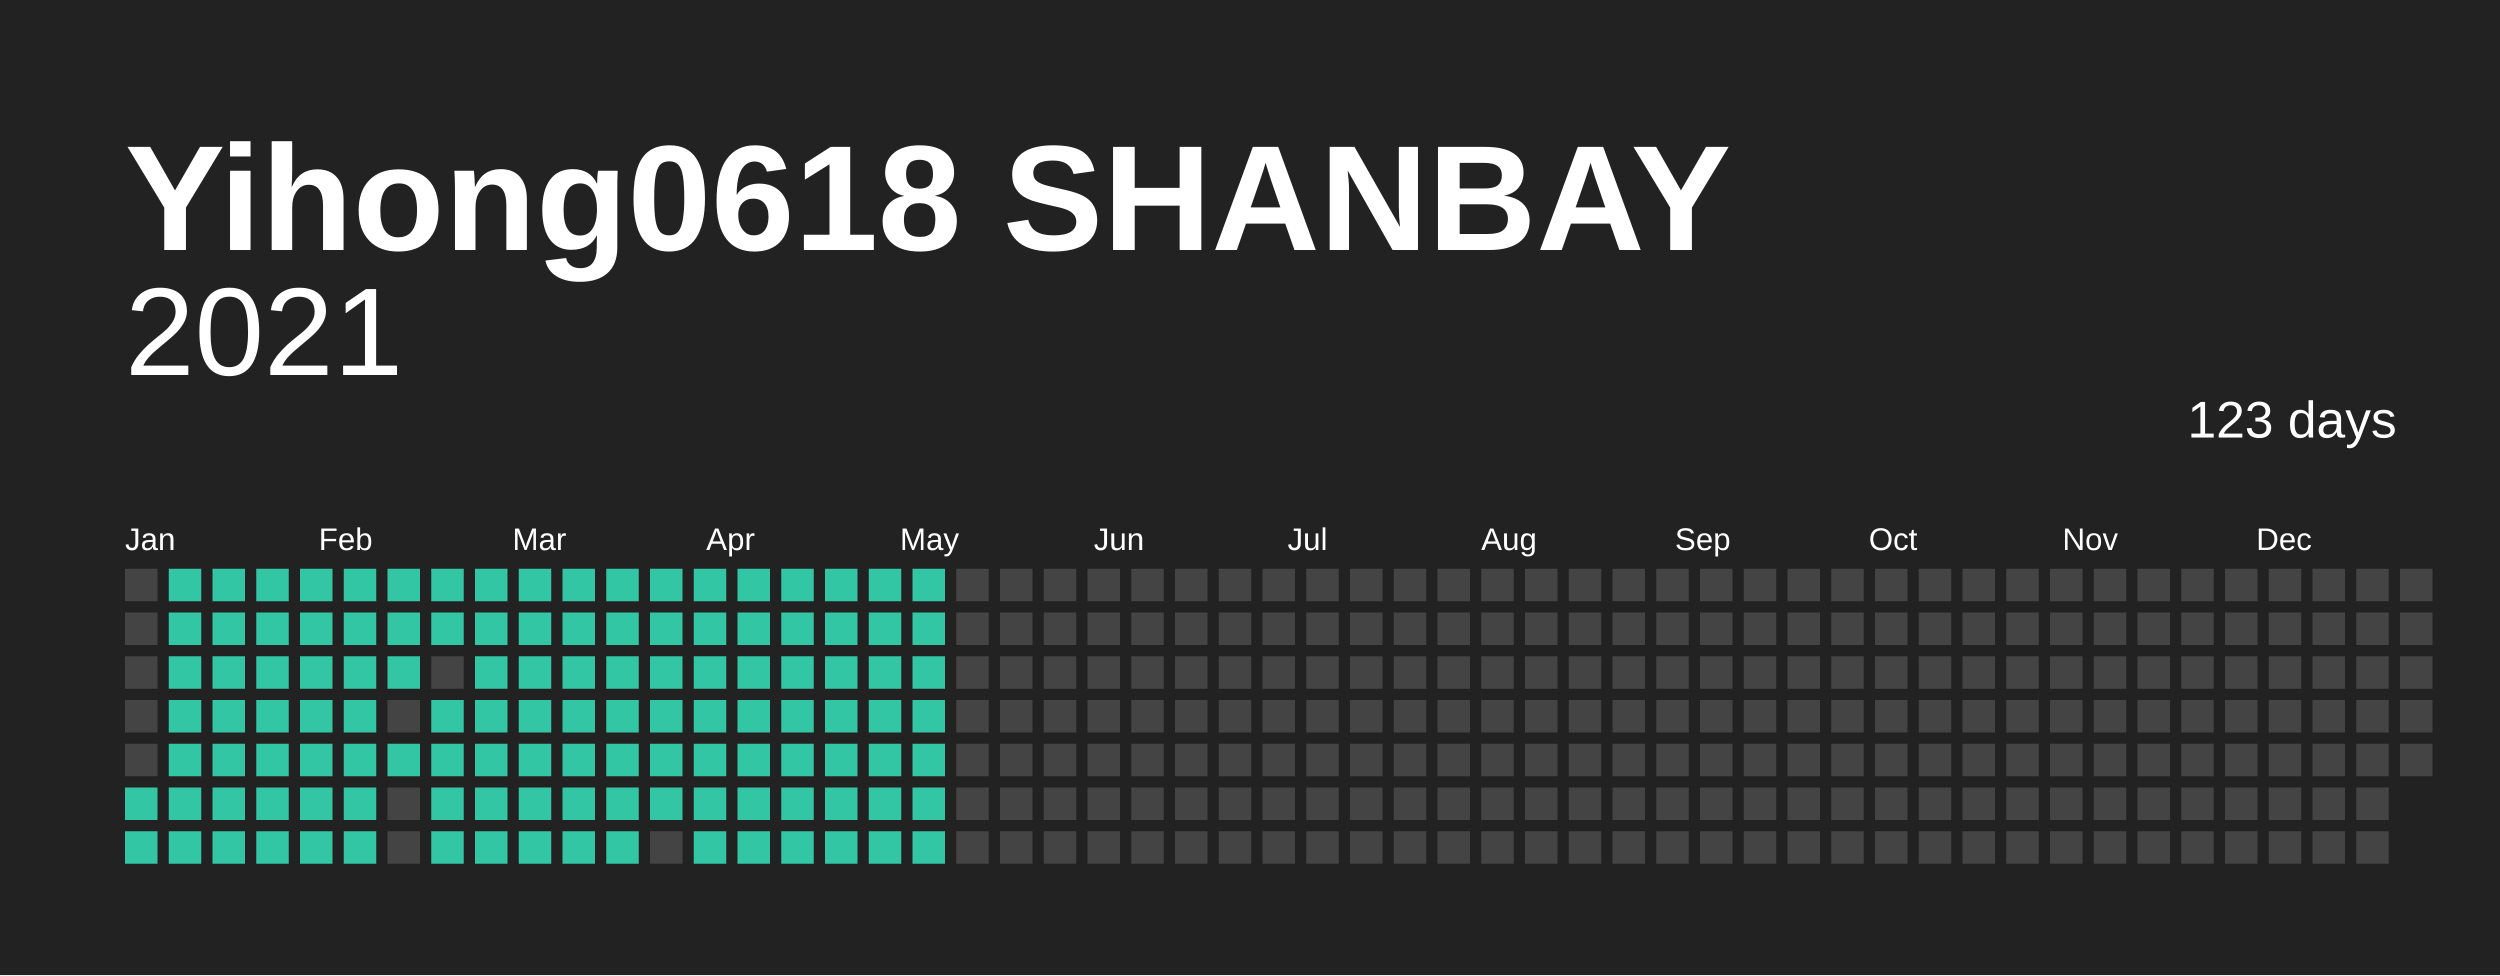
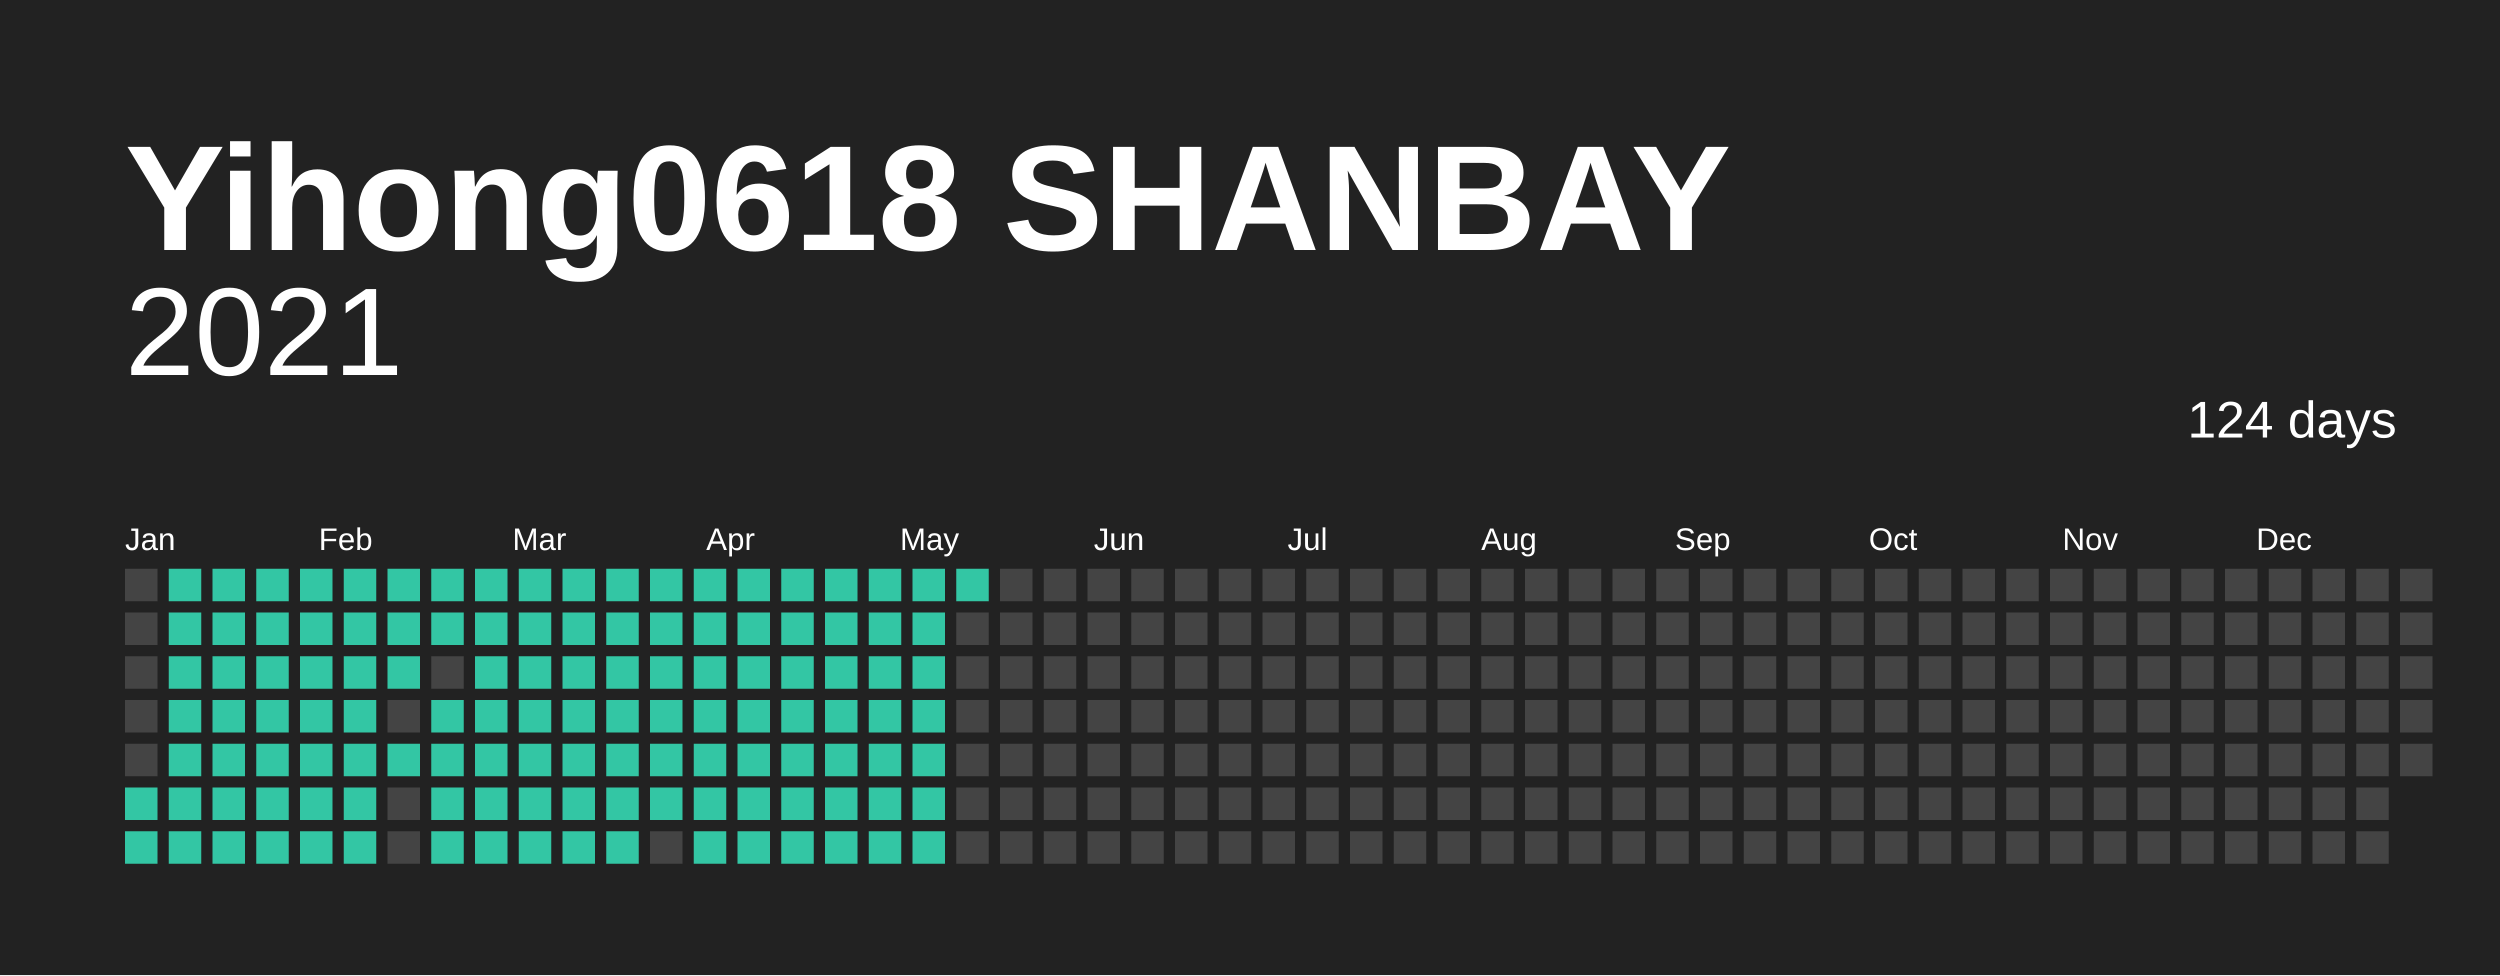
<svg xmlns="http://www.w3.org/2000/svg" baseProfile="full" height="78mm" version="1.1" viewBox="0,0,200,78" width="200mm">
  <defs />
  <rect fill="#222222" height="78" width="200" x="0" y="0" />
  <text fill="#FFFFFF" style="font-size:12px; font-family:Arial; font-weight:bold;" x="10" y="20">Yihong0618 SHANBAY</text>
  <text alignment-baseline="hanging" fill="#FFFFFF" style="font-size:10.0px; font-family:Arial;" x="10" y="30">2021</text>
-   <text alignment-baseline="hanging" fill="#FFFFFF" style="font-size:4.125px; font-family:Arial;" x="175" y="35">123 days</text>
+   <text alignment-baseline="hanging" fill="#FFFFFF" style="font-size:4.125px; font-family:Arial;" x="175" y="35">124 days</text>
  <text fill="#FFFFFF" style="font-size:2.5px; font-family:Arial" x="10.0" y="44">Jan</text>
  <text fill="#FFFFFF" style="font-size:2.5px; font-family:Arial" x="25.5" y="44">Feb</text>
  <text fill="#FFFFFF" style="font-size:2.5px; font-family:Arial" x="41.0" y="44">Mar</text>
  <text fill="#FFFFFF" style="font-size:2.5px; font-family:Arial" x="56.5" y="44">Apr</text>
  <text fill="#FFFFFF" style="font-size:2.5px; font-family:Arial" x="72.0" y="44">May</text>
  <text fill="#FFFFFF" style="font-size:2.5px; font-family:Arial" x="87.5" y="44">Jun</text>
  <text fill="#FFFFFF" style="font-size:2.5px; font-family:Arial" x="103.0" y="44">Jul</text>
  <text fill="#FFFFFF" style="font-size:2.5px; font-family:Arial" x="118.5" y="44">Aug</text>
  <text fill="#FFFFFF" style="font-size:2.5px; font-family:Arial" x="134.0" y="44">Sep</text>
  <text fill="#FFFFFF" style="font-size:2.5px; font-family:Arial" x="149.5" y="44">Oct</text>
  <text fill="#FFFFFF" style="font-size:2.5px; font-family:Arial" x="165.0" y="44">Nov</text>
  <text fill="#FFFFFF" style="font-size:2.5px; font-family:Arial" x="180.5" y="44">Dec</text>
  <rect fill="#444444" height="2.6" width="2.6" x="10.0" y="45.5" />
  <rect fill="#444444" height="2.6" width="2.6" x="10.0" y="49.0" />
  <rect fill="#444444" height="2.6" width="2.6" x="10.0" y="52.5" />
  <rect fill="#444444" height="2.6" width="2.6" x="10.0" y="56.0" />
  <rect fill="#444444" height="2.6" width="2.6" x="10.0" y="59.5" />
  <rect fill="#33C6A4" height="2.6" width="2.6" x="10.0" y="63.0" />
  <rect fill="#33C6A4" height="2.6" width="2.6" x="10.0" y="66.5" />
  <rect fill="#33C6A4" height="2.6" width="2.6" x="13.5" y="45.5" />
  <rect fill="#33C6A4" height="2.6" width="2.6" x="13.5" y="49.0" />
  <rect fill="#33C6A4" height="2.6" width="2.6" x="13.5" y="52.5" />
  <rect fill="#33C6A4" height="2.6" width="2.6" x="13.5" y="56.0" />
  <rect fill="#33C6A4" height="2.6" width="2.6" x="13.5" y="59.5" />
  <rect fill="#33C6A4" height="2.6" width="2.6" x="13.5" y="63.0" />
  <rect fill="#33C6A4" height="2.6" width="2.6" x="13.5" y="66.5" />
  <rect fill="#33C6A4" height="2.6" width="2.6" x="17.0" y="45.5" />
  <rect fill="#33C6A4" height="2.6" width="2.6" x="17.0" y="49.0" />
  <rect fill="#33C6A4" height="2.6" width="2.6" x="17.0" y="52.5" />
  <rect fill="#33C6A4" height="2.6" width="2.6" x="17.0" y="56.0" />
  <rect fill="#33C6A4" height="2.6" width="2.6" x="17.0" y="59.5" />
  <rect fill="#33C6A4" height="2.6" width="2.6" x="17.0" y="63.0" />
  <rect fill="#33C6A4" height="2.6" width="2.6" x="17.0" y="66.5" />
  <rect fill="#33C6A4" height="2.6" width="2.6" x="20.5" y="45.5" />
  <rect fill="#33C6A4" height="2.6" width="2.6" x="20.5" y="49.0" />
  <rect fill="#33C6A4" height="2.6" width="2.6" x="20.5" y="52.5" />
  <rect fill="#33C6A4" height="2.6" width="2.6" x="20.5" y="56.0" />
  <rect fill="#33C6A4" height="2.6" width="2.6" x="20.5" y="59.5" />
  <rect fill="#33C6A4" height="2.6" width="2.6" x="20.5" y="63.0" />
  <rect fill="#33C6A4" height="2.6" width="2.6" x="20.5" y="66.5" />
  <rect fill="#33C6A4" height="2.6" width="2.6" x="24.0" y="45.5" />
  <rect fill="#33C6A4" height="2.6" width="2.6" x="24.0" y="49.0" />
  <rect fill="#33C6A4" height="2.6" width="2.6" x="24.0" y="52.5" />
  <rect fill="#33C6A4" height="2.6" width="2.6" x="24.0" y="56.0" />
  <rect fill="#33C6A4" height="2.6" width="2.6" x="24.0" y="59.5" />
  <rect fill="#33C6A4" height="2.6" width="2.6" x="24.0" y="63.0" />
  <rect fill="#33C6A4" height="2.6" width="2.6" x="24.0" y="66.5" />
  <rect fill="#33C6A4" height="2.6" width="2.6" x="27.5" y="45.5" />
  <rect fill="#33C6A4" height="2.6" width="2.6" x="27.5" y="49.0" />
  <rect fill="#33C6A4" height="2.6" width="2.6" x="27.5" y="52.5" />
  <rect fill="#33C6A4" height="2.6" width="2.6" x="27.5" y="56.0" />
  <rect fill="#33C6A4" height="2.6" width="2.6" x="27.5" y="59.5" />
  <rect fill="#33C6A4" height="2.6" width="2.6" x="27.5" y="63.0" />
  <rect fill="#33C6A4" height="2.6" width="2.6" x="27.5" y="66.5" />
  <rect fill="#33C6A4" height="2.6" width="2.6" x="31.0" y="45.5" />
  <rect fill="#33C6A4" height="2.6" width="2.6" x="31.0" y="49.0" />
  <rect fill="#33C6A4" height="2.6" width="2.6" x="31.0" y="52.5" />
  <rect fill="#444444" height="2.6" width="2.6" x="31.0" y="56.0" />
  <rect fill="#33C6A4" height="2.6" width="2.6" x="31.0" y="59.5" />
  <rect fill="#444444" height="2.6" width="2.6" x="31.0" y="63.0" />
  <rect fill="#444444" height="2.6" width="2.6" x="31.0" y="66.5" />
  <rect fill="#33C6A4" height="2.6" width="2.6" x="34.5" y="45.5" />
  <rect fill="#33C6A4" height="2.6" width="2.6" x="34.5" y="49.0" />
  <rect fill="#444444" height="2.6" width="2.6" x="34.5" y="52.5" />
  <rect fill="#33C6A4" height="2.6" width="2.6" x="34.5" y="56.0" />
  <rect fill="#33C6A4" height="2.6" width="2.6" x="34.5" y="59.5" />
  <rect fill="#33C6A4" height="2.6" width="2.6" x="34.5" y="63.0" />
  <rect fill="#33C6A4" height="2.6" width="2.6" x="34.5" y="66.5" />
  <rect fill="#33C6A4" height="2.6" width="2.6" x="38.0" y="45.5" />
  <rect fill="#33C6A4" height="2.6" width="2.6" x="38.0" y="49.0" />
  <rect fill="#33C6A4" height="2.6" width="2.6" x="38.0" y="52.5" />
  <rect fill="#33C6A4" height="2.6" width="2.6" x="38.0" y="56.0" />
  <rect fill="#33C6A4" height="2.6" width="2.6" x="38.0" y="59.5" />
  <rect fill="#33C6A4" height="2.6" width="2.6" x="38.0" y="63.0" />
  <rect fill="#33C6A4" height="2.6" width="2.6" x="38.0" y="66.5" />
  <rect fill="#33C6A4" height="2.6" width="2.6" x="41.5" y="45.5" />
  <rect fill="#33C6A4" height="2.6" width="2.6" x="41.5" y="49.0" />
  <rect fill="#33C6A4" height="2.6" width="2.6" x="41.5" y="52.5" />
  <rect fill="#33C6A4" height="2.6" width="2.6" x="41.5" y="56.0" />
  <rect fill="#33C6A4" height="2.6" width="2.6" x="41.5" y="59.5" />
  <rect fill="#33C6A4" height="2.6" width="2.6" x="41.5" y="63.0" />
  <rect fill="#33C6A4" height="2.6" width="2.6" x="41.5" y="66.5" />
  <rect fill="#33C6A4" height="2.6" width="2.6" x="45.0" y="45.5" />
  <rect fill="#33C6A4" height="2.6" width="2.6" x="45.0" y="49.0" />
  <rect fill="#33C6A4" height="2.6" width="2.6" x="45.0" y="52.5" />
  <rect fill="#33C6A4" height="2.6" width="2.6" x="45.0" y="56.0" />
  <rect fill="#33C6A4" height="2.6" width="2.6" x="45.0" y="59.5" />
  <rect fill="#33C6A4" height="2.6" width="2.6" x="45.0" y="63.0" />
  <rect fill="#33C6A4" height="2.6" width="2.6" x="45.0" y="66.5" />
  <rect fill="#33C6A4" height="2.6" width="2.6" x="48.5" y="45.5" />
  <rect fill="#33C6A4" height="2.6" width="2.6" x="48.5" y="49.0" />
  <rect fill="#33C6A4" height="2.6" width="2.6" x="48.5" y="52.5" />
  <rect fill="#33C6A4" height="2.6" width="2.6" x="48.5" y="56.0" />
  <rect fill="#33C6A4" height="2.6" width="2.6" x="48.5" y="59.5" />
  <rect fill="#33C6A4" height="2.6" width="2.6" x="48.5" y="63.0" />
  <rect fill="#33C6A4" height="2.6" width="2.6" x="48.5" y="66.5" />
  <rect fill="#33C6A4" height="2.6" width="2.6" x="52.0" y="45.5" />
  <rect fill="#33C6A4" height="2.6" width="2.6" x="52.0" y="49.0" />
  <rect fill="#33C6A4" height="2.6" width="2.6" x="52.0" y="52.5" />
  <rect fill="#33C6A4" height="2.6" width="2.6" x="52.0" y="56.0" />
  <rect fill="#33C6A4" height="2.6" width="2.6" x="52.0" y="59.5" />
  <rect fill="#33C6A4" height="2.6" width="2.6" x="52.0" y="63.0" />
  <rect fill="#444444" height="2.6" width="2.6" x="52.0" y="66.5" />
  <rect fill="#33C6A4" height="2.6" width="2.6" x="55.5" y="45.5" />
  <rect fill="#33C6A4" height="2.6" width="2.6" x="55.5" y="49.0" />
  <rect fill="#33C6A4" height="2.6" width="2.6" x="55.5" y="52.5" />
  <rect fill="#33C6A4" height="2.6" width="2.6" x="55.5" y="56.0" />
  <rect fill="#33C6A4" height="2.6" width="2.6" x="55.5" y="59.5" />
  <rect fill="#33C6A4" height="2.6" width="2.6" x="55.5" y="63.0" />
  <rect fill="#33C6A4" height="2.6" width="2.6" x="55.5" y="66.5" />
  <rect fill="#33C6A4" height="2.6" width="2.6" x="59.0" y="45.5" />
  <rect fill="#33C6A4" height="2.6" width="2.6" x="59.0" y="49.0" />
  <rect fill="#33C6A4" height="2.6" width="2.6" x="59.0" y="52.5" />
  <rect fill="#33C6A4" height="2.6" width="2.6" x="59.0" y="56.0" />
  <rect fill="#33C6A4" height="2.6" width="2.6" x="59.0" y="59.5" />
  <rect fill="#33C6A4" height="2.6" width="2.6" x="59.0" y="63.0" />
  <rect fill="#33C6A4" height="2.6" width="2.6" x="59.0" y="66.5" />
  <rect fill="#33C6A4" height="2.6" width="2.6" x="62.5" y="45.5" />
  <rect fill="#33C6A4" height="2.6" width="2.6" x="62.5" y="49.0" />
  <rect fill="#33C6A4" height="2.6" width="2.6" x="62.5" y="52.5" />
  <rect fill="#33C6A4" height="2.6" width="2.6" x="62.5" y="56.0" />
  <rect fill="#33C6A4" height="2.6" width="2.6" x="62.5" y="59.5" />
  <rect fill="#33C6A4" height="2.6" width="2.6" x="62.5" y="63.0" />
  <rect fill="#33C6A4" height="2.6" width="2.6" x="62.5" y="66.5" />
  <rect fill="#33C6A4" height="2.6" width="2.6" x="66.0" y="45.5" />
  <rect fill="#33C6A4" height="2.6" width="2.6" x="66.0" y="49.0" />
  <rect fill="#33C6A4" height="2.6" width="2.6" x="66.0" y="52.5" />
  <rect fill="#33C6A4" height="2.6" width="2.6" x="66.0" y="56.0" />
  <rect fill="#33C6A4" height="2.6" width="2.6" x="66.0" y="59.5" />
  <rect fill="#33C6A4" height="2.6" width="2.6" x="66.0" y="63.0" />
  <rect fill="#33C6A4" height="2.6" width="2.6" x="66.0" y="66.5" />
  <rect fill="#33C6A4" height="2.6" width="2.6" x="69.5" y="45.5" />
  <rect fill="#33C6A4" height="2.6" width="2.6" x="69.5" y="49.0" />
  <rect fill="#33C6A4" height="2.6" width="2.6" x="69.5" y="52.5" />
  <rect fill="#33C6A4" height="2.6" width="2.6" x="69.5" y="56.0" />
  <rect fill="#33C6A4" height="2.6" width="2.6" x="69.5" y="59.5" />
  <rect fill="#33C6A4" height="2.6" width="2.6" x="69.5" y="63.0" />
  <rect fill="#33C6A4" height="2.6" width="2.6" x="69.5" y="66.5" />
  <rect fill="#33C6A4" height="2.6" width="2.6" x="73.0" y="45.5" />
  <rect fill="#33C6A4" height="2.6" width="2.6" x="73.0" y="49.0" />
  <rect fill="#33C6A4" height="2.6" width="2.6" x="73.0" y="52.5" />
  <rect fill="#33C6A4" height="2.6" width="2.6" x="73.0" y="56.0" />
  <rect fill="#33C6A4" height="2.6" width="2.6" x="73.0" y="59.5" />
  <rect fill="#33C6A4" height="2.6" width="2.6" x="73.0" y="63.0" />
  <rect fill="#33C6A4" height="2.6" width="2.6" x="73.0" y="66.5" />
-   <rect fill="#444444" height="2.6" width="2.6" x="76.5" y="45.5" />
+   <rect fill="#33C6A4" height="2.6" width="2.6" x="76.5" y="45.5" />
  <rect fill="#444444" height="2.6" width="2.6" x="76.5" y="49.0" />
  <rect fill="#444444" height="2.6" width="2.6" x="76.5" y="52.5" />
  <rect fill="#444444" height="2.6" width="2.6" x="76.5" y="56.0" />
  <rect fill="#444444" height="2.6" width="2.6" x="76.5" y="59.5" />
  <rect fill="#444444" height="2.6" width="2.6" x="76.5" y="63.0" />
  <rect fill="#444444" height="2.6" width="2.6" x="76.5" y="66.5" />
  <rect fill="#444444" height="2.6" width="2.6" x="80.0" y="45.5" />
  <rect fill="#444444" height="2.6" width="2.6" x="80.0" y="49.0" />
  <rect fill="#444444" height="2.6" width="2.6" x="80.0" y="52.5" />
  <rect fill="#444444" height="2.6" width="2.6" x="80.0" y="56.0" />
  <rect fill="#444444" height="2.6" width="2.6" x="80.0" y="59.5" />
  <rect fill="#444444" height="2.6" width="2.6" x="80.0" y="63.0" />
  <rect fill="#444444" height="2.6" width="2.6" x="80.0" y="66.5" />
  <rect fill="#444444" height="2.6" width="2.6" x="83.5" y="45.5" />
  <rect fill="#444444" height="2.6" width="2.6" x="83.5" y="49.0" />
  <rect fill="#444444" height="2.6" width="2.6" x="83.5" y="52.5" />
  <rect fill="#444444" height="2.6" width="2.6" x="83.5" y="56.0" />
  <rect fill="#444444" height="2.6" width="2.6" x="83.5" y="59.5" />
  <rect fill="#444444" height="2.6" width="2.6" x="83.5" y="63.0" />
  <rect fill="#444444" height="2.6" width="2.6" x="83.5" y="66.5" />
  <rect fill="#444444" height="2.6" width="2.6" x="87.0" y="45.5" />
  <rect fill="#444444" height="2.6" width="2.6" x="87.0" y="49.0" />
  <rect fill="#444444" height="2.6" width="2.6" x="87.0" y="52.5" />
  <rect fill="#444444" height="2.6" width="2.6" x="87.0" y="56.0" />
  <rect fill="#444444" height="2.6" width="2.6" x="87.0" y="59.5" />
  <rect fill="#444444" height="2.6" width="2.6" x="87.0" y="63.0" />
  <rect fill="#444444" height="2.6" width="2.6" x="87.0" y="66.5" />
  <rect fill="#444444" height="2.6" width="2.6" x="90.5" y="45.5" />
  <rect fill="#444444" height="2.6" width="2.6" x="90.5" y="49.0" />
  <rect fill="#444444" height="2.6" width="2.6" x="90.5" y="52.5" />
  <rect fill="#444444" height="2.6" width="2.6" x="90.5" y="56.0" />
  <rect fill="#444444" height="2.6" width="2.6" x="90.5" y="59.5" />
  <rect fill="#444444" height="2.6" width="2.6" x="90.5" y="63.0" />
  <rect fill="#444444" height="2.6" width="2.6" x="90.5" y="66.5" />
  <rect fill="#444444" height="2.6" width="2.6" x="94.0" y="45.5" />
  <rect fill="#444444" height="2.6" width="2.6" x="94.0" y="49.0" />
  <rect fill="#444444" height="2.6" width="2.6" x="94.0" y="52.5" />
  <rect fill="#444444" height="2.6" width="2.6" x="94.0" y="56.0" />
  <rect fill="#444444" height="2.6" width="2.6" x="94.0" y="59.5" />
  <rect fill="#444444" height="2.6" width="2.6" x="94.0" y="63.0" />
  <rect fill="#444444" height="2.6" width="2.6" x="94.0" y="66.5" />
  <rect fill="#444444" height="2.6" width="2.6" x="97.5" y="45.5" />
  <rect fill="#444444" height="2.6" width="2.6" x="97.5" y="49.0" />
  <rect fill="#444444" height="2.6" width="2.6" x="97.5" y="52.5" />
  <rect fill="#444444" height="2.6" width="2.6" x="97.5" y="56.0" />
  <rect fill="#444444" height="2.6" width="2.6" x="97.5" y="59.5" />
  <rect fill="#444444" height="2.6" width="2.6" x="97.5" y="63.0" />
  <rect fill="#444444" height="2.6" width="2.6" x="97.5" y="66.5" />
  <rect fill="#444444" height="2.6" width="2.6" x="101.0" y="45.5" />
  <rect fill="#444444" height="2.6" width="2.6" x="101.0" y="49.0" />
  <rect fill="#444444" height="2.6" width="2.6" x="101.0" y="52.5" />
  <rect fill="#444444" height="2.6" width="2.6" x="101.0" y="56.0" />
  <rect fill="#444444" height="2.6" width="2.6" x="101.0" y="59.5" />
  <rect fill="#444444" height="2.6" width="2.6" x="101.0" y="63.0" />
  <rect fill="#444444" height="2.6" width="2.6" x="101.0" y="66.5" />
  <rect fill="#444444" height="2.6" width="2.6" x="104.5" y="45.5" />
  <rect fill="#444444" height="2.6" width="2.6" x="104.5" y="49.0" />
  <rect fill="#444444" height="2.6" width="2.6" x="104.5" y="52.5" />
  <rect fill="#444444" height="2.6" width="2.6" x="104.5" y="56.0" />
  <rect fill="#444444" height="2.6" width="2.6" x="104.5" y="59.5" />
  <rect fill="#444444" height="2.6" width="2.6" x="104.5" y="63.0" />
  <rect fill="#444444" height="2.6" width="2.6" x="104.5" y="66.5" />
  <rect fill="#444444" height="2.6" width="2.6" x="108.0" y="45.5" />
  <rect fill="#444444" height="2.6" width="2.6" x="108.0" y="49.0" />
  <rect fill="#444444" height="2.6" width="2.6" x="108.0" y="52.5" />
  <rect fill="#444444" height="2.6" width="2.6" x="108.0" y="56.0" />
  <rect fill="#444444" height="2.6" width="2.6" x="108.0" y="59.5" />
  <rect fill="#444444" height="2.6" width="2.6" x="108.0" y="63.0" />
  <rect fill="#444444" height="2.6" width="2.6" x="108.0" y="66.5" />
  <rect fill="#444444" height="2.6" width="2.6" x="111.5" y="45.5" />
  <rect fill="#444444" height="2.6" width="2.6" x="111.5" y="49.0" />
  <rect fill="#444444" height="2.6" width="2.6" x="111.5" y="52.5" />
  <rect fill="#444444" height="2.6" width="2.6" x="111.5" y="56.0" />
  <rect fill="#444444" height="2.6" width="2.6" x="111.5" y="59.5" />
  <rect fill="#444444" height="2.6" width="2.6" x="111.5" y="63.0" />
  <rect fill="#444444" height="2.6" width="2.6" x="111.5" y="66.5" />
  <rect fill="#444444" height="2.6" width="2.6" x="115.0" y="45.5" />
  <rect fill="#444444" height="2.6" width="2.6" x="115.0" y="49.0" />
  <rect fill="#444444" height="2.6" width="2.6" x="115.0" y="52.5" />
  <rect fill="#444444" height="2.6" width="2.6" x="115.0" y="56.0" />
  <rect fill="#444444" height="2.6" width="2.6" x="115.0" y="59.5" />
  <rect fill="#444444" height="2.6" width="2.6" x="115.0" y="63.0" />
  <rect fill="#444444" height="2.6" width="2.6" x="115.0" y="66.5" />
  <rect fill="#444444" height="2.6" width="2.6" x="118.5" y="45.5" />
  <rect fill="#444444" height="2.6" width="2.6" x="118.5" y="49.0" />
  <rect fill="#444444" height="2.6" width="2.6" x="118.5" y="52.5" />
  <rect fill="#444444" height="2.6" width="2.6" x="118.5" y="56.0" />
  <rect fill="#444444" height="2.6" width="2.6" x="118.5" y="59.5" />
  <rect fill="#444444" height="2.6" width="2.6" x="118.5" y="63.0" />
  <rect fill="#444444" height="2.6" width="2.6" x="118.5" y="66.5" />
  <rect fill="#444444" height="2.6" width="2.6" x="122.0" y="45.5" />
  <rect fill="#444444" height="2.6" width="2.6" x="122.0" y="49.0" />
  <rect fill="#444444" height="2.6" width="2.6" x="122.0" y="52.5" />
  <rect fill="#444444" height="2.6" width="2.6" x="122.0" y="56.0" />
  <rect fill="#444444" height="2.6" width="2.6" x="122.0" y="59.5" />
  <rect fill="#444444" height="2.6" width="2.6" x="122.0" y="63.0" />
  <rect fill="#444444" height="2.6" width="2.6" x="122.0" y="66.5" />
  <rect fill="#444444" height="2.6" width="2.6" x="125.5" y="45.5" />
  <rect fill="#444444" height="2.6" width="2.6" x="125.5" y="49.0" />
  <rect fill="#444444" height="2.6" width="2.6" x="125.5" y="52.5" />
  <rect fill="#444444" height="2.6" width="2.6" x="125.5" y="56.0" />
  <rect fill="#444444" height="2.6" width="2.6" x="125.5" y="59.5" />
  <rect fill="#444444" height="2.6" width="2.6" x="125.5" y="63.0" />
  <rect fill="#444444" height="2.6" width="2.6" x="125.5" y="66.5" />
  <rect fill="#444444" height="2.6" width="2.6" x="129.0" y="45.5" />
  <rect fill="#444444" height="2.6" width="2.6" x="129.0" y="49.0" />
  <rect fill="#444444" height="2.6" width="2.6" x="129.0" y="52.5" />
  <rect fill="#444444" height="2.6" width="2.6" x="129.0" y="56.0" />
  <rect fill="#444444" height="2.6" width="2.6" x="129.0" y="59.5" />
  <rect fill="#444444" height="2.6" width="2.6" x="129.0" y="63.0" />
  <rect fill="#444444" height="2.6" width="2.6" x="129.0" y="66.5" />
  <rect fill="#444444" height="2.6" width="2.6" x="132.5" y="45.5" />
  <rect fill="#444444" height="2.6" width="2.6" x="132.5" y="49.0" />
  <rect fill="#444444" height="2.6" width="2.6" x="132.5" y="52.5" />
  <rect fill="#444444" height="2.6" width="2.6" x="132.5" y="56.0" />
  <rect fill="#444444" height="2.6" width="2.6" x="132.5" y="59.5" />
  <rect fill="#444444" height="2.6" width="2.6" x="132.5" y="63.0" />
  <rect fill="#444444" height="2.6" width="2.6" x="132.5" y="66.5" />
  <rect fill="#444444" height="2.6" width="2.6" x="136.0" y="45.5" />
  <rect fill="#444444" height="2.6" width="2.6" x="136.0" y="49.0" />
  <rect fill="#444444" height="2.6" width="2.6" x="136.0" y="52.5" />
  <rect fill="#444444" height="2.6" width="2.6" x="136.0" y="56.0" />
  <rect fill="#444444" height="2.6" width="2.6" x="136.0" y="59.5" />
  <rect fill="#444444" height="2.6" width="2.6" x="136.0" y="63.0" />
  <rect fill="#444444" height="2.6" width="2.6" x="136.0" y="66.5" />
  <rect fill="#444444" height="2.6" width="2.6" x="139.5" y="45.5" />
  <rect fill="#444444" height="2.6" width="2.6" x="139.5" y="49.0" />
  <rect fill="#444444" height="2.6" width="2.6" x="139.5" y="52.5" />
  <rect fill="#444444" height="2.6" width="2.6" x="139.5" y="56.0" />
  <rect fill="#444444" height="2.6" width="2.6" x="139.5" y="59.5" />
  <rect fill="#444444" height="2.6" width="2.6" x="139.5" y="63.0" />
  <rect fill="#444444" height="2.6" width="2.6" x="139.5" y="66.5" />
  <rect fill="#444444" height="2.6" width="2.6" x="143.0" y="45.5" />
  <rect fill="#444444" height="2.6" width="2.6" x="143.0" y="49.0" />
  <rect fill="#444444" height="2.6" width="2.6" x="143.0" y="52.5" />
  <rect fill="#444444" height="2.6" width="2.6" x="143.0" y="56.0" />
  <rect fill="#444444" height="2.6" width="2.6" x="143.0" y="59.5" />
  <rect fill="#444444" height="2.6" width="2.6" x="143.0" y="63.0" />
  <rect fill="#444444" height="2.6" width="2.6" x="143.0" y="66.5" />
  <rect fill="#444444" height="2.6" width="2.6" x="146.5" y="45.5" />
  <rect fill="#444444" height="2.6" width="2.6" x="146.5" y="49.0" />
  <rect fill="#444444" height="2.6" width="2.6" x="146.5" y="52.5" />
  <rect fill="#444444" height="2.6" width="2.6" x="146.5" y="56.0" />
  <rect fill="#444444" height="2.6" width="2.6" x="146.5" y="59.5" />
  <rect fill="#444444" height="2.6" width="2.6" x="146.5" y="63.0" />
  <rect fill="#444444" height="2.6" width="2.6" x="146.5" y="66.5" />
  <rect fill="#444444" height="2.6" width="2.6" x="150.0" y="45.5" />
  <rect fill="#444444" height="2.6" width="2.6" x="150.0" y="49.0" />
  <rect fill="#444444" height="2.6" width="2.6" x="150.0" y="52.5" />
  <rect fill="#444444" height="2.6" width="2.6" x="150.0" y="56.0" />
  <rect fill="#444444" height="2.6" width="2.6" x="150.0" y="59.5" />
  <rect fill="#444444" height="2.6" width="2.6" x="150.0" y="63.0" />
  <rect fill="#444444" height="2.6" width="2.6" x="150.0" y="66.5" />
  <rect fill="#444444" height="2.6" width="2.6" x="153.5" y="45.5" />
  <rect fill="#444444" height="2.6" width="2.6" x="153.5" y="49.0" />
  <rect fill="#444444" height="2.6" width="2.6" x="153.5" y="52.5" />
  <rect fill="#444444" height="2.6" width="2.6" x="153.5" y="56.0" />
  <rect fill="#444444" height="2.6" width="2.6" x="153.5" y="59.5" />
  <rect fill="#444444" height="2.6" width="2.6" x="153.5" y="63.0" />
  <rect fill="#444444" height="2.6" width="2.6" x="153.5" y="66.5" />
  <rect fill="#444444" height="2.6" width="2.6" x="157.0" y="45.5" />
  <rect fill="#444444" height="2.6" width="2.6" x="157.0" y="49.0" />
  <rect fill="#444444" height="2.6" width="2.6" x="157.0" y="52.5" />
  <rect fill="#444444" height="2.6" width="2.6" x="157.0" y="56.0" />
  <rect fill="#444444" height="2.6" width="2.6" x="157.0" y="59.5" />
  <rect fill="#444444" height="2.6" width="2.6" x="157.0" y="63.0" />
  <rect fill="#444444" height="2.6" width="2.6" x="157.0" y="66.5" />
  <rect fill="#444444" height="2.6" width="2.6" x="160.5" y="45.5" />
  <rect fill="#444444" height="2.6" width="2.6" x="160.5" y="49.0" />
  <rect fill="#444444" height="2.6" width="2.6" x="160.5" y="52.5" />
  <rect fill="#444444" height="2.6" width="2.6" x="160.5" y="56.0" />
  <rect fill="#444444" height="2.6" width="2.6" x="160.5" y="59.5" />
  <rect fill="#444444" height="2.6" width="2.6" x="160.5" y="63.0" />
  <rect fill="#444444" height="2.6" width="2.6" x="160.5" y="66.5" />
  <rect fill="#444444" height="2.6" width="2.6" x="164.0" y="45.5" />
  <rect fill="#444444" height="2.6" width="2.6" x="164.0" y="49.0" />
  <rect fill="#444444" height="2.6" width="2.6" x="164.0" y="52.5" />
  <rect fill="#444444" height="2.6" width="2.6" x="164.0" y="56.0" />
  <rect fill="#444444" height="2.6" width="2.6" x="164.0" y="59.5" />
  <rect fill="#444444" height="2.6" width="2.6" x="164.0" y="63.0" />
  <rect fill="#444444" height="2.6" width="2.6" x="164.0" y="66.5" />
  <rect fill="#444444" height="2.6" width="2.6" x="167.5" y="45.5" />
  <rect fill="#444444" height="2.6" width="2.6" x="167.5" y="49.0" />
  <rect fill="#444444" height="2.6" width="2.6" x="167.5" y="52.5" />
  <rect fill="#444444" height="2.6" width="2.6" x="167.5" y="56.0" />
  <rect fill="#444444" height="2.6" width="2.6" x="167.5" y="59.5" />
  <rect fill="#444444" height="2.6" width="2.6" x="167.5" y="63.0" />
  <rect fill="#444444" height="2.6" width="2.6" x="167.5" y="66.5" />
  <rect fill="#444444" height="2.6" width="2.6" x="171.0" y="45.5" />
  <rect fill="#444444" height="2.6" width="2.6" x="171.0" y="49.0" />
  <rect fill="#444444" height="2.6" width="2.6" x="171.0" y="52.5" />
  <rect fill="#444444" height="2.6" width="2.6" x="171.0" y="56.0" />
  <rect fill="#444444" height="2.6" width="2.6" x="171.0" y="59.5" />
  <rect fill="#444444" height="2.6" width="2.6" x="171.0" y="63.0" />
  <rect fill="#444444" height="2.6" width="2.6" x="171.0" y="66.5" />
  <rect fill="#444444" height="2.6" width="2.6" x="174.5" y="45.5" />
  <rect fill="#444444" height="2.6" width="2.6" x="174.5" y="49.0" />
  <rect fill="#444444" height="2.6" width="2.6" x="174.5" y="52.5" />
  <rect fill="#444444" height="2.6" width="2.6" x="174.5" y="56.0" />
  <rect fill="#444444" height="2.6" width="2.6" x="174.5" y="59.5" />
  <rect fill="#444444" height="2.6" width="2.6" x="174.5" y="63.0" />
  <rect fill="#444444" height="2.6" width="2.6" x="174.5" y="66.5" />
  <rect fill="#444444" height="2.6" width="2.6" x="178.0" y="45.5" />
  <rect fill="#444444" height="2.6" width="2.6" x="178.0" y="49.0" />
  <rect fill="#444444" height="2.6" width="2.6" x="178.0" y="52.5" />
  <rect fill="#444444" height="2.6" width="2.6" x="178.0" y="56.0" />
  <rect fill="#444444" height="2.6" width="2.6" x="178.0" y="59.5" />
  <rect fill="#444444" height="2.6" width="2.6" x="178.0" y="63.0" />
  <rect fill="#444444" height="2.6" width="2.6" x="178.0" y="66.5" />
  <rect fill="#444444" height="2.6" width="2.6" x="181.5" y="45.5" />
  <rect fill="#444444" height="2.6" width="2.6" x="181.5" y="49.0" />
  <rect fill="#444444" height="2.6" width="2.6" x="181.5" y="52.5" />
  <rect fill="#444444" height="2.6" width="2.6" x="181.5" y="56.0" />
  <rect fill="#444444" height="2.6" width="2.6" x="181.5" y="59.5" />
  <rect fill="#444444" height="2.6" width="2.6" x="181.5" y="63.0" />
  <rect fill="#444444" height="2.6" width="2.6" x="181.5" y="66.5" />
  <rect fill="#444444" height="2.6" width="2.6" x="185.0" y="45.5" />
  <rect fill="#444444" height="2.6" width="2.6" x="185.0" y="49.0" />
  <rect fill="#444444" height="2.6" width="2.6" x="185.0" y="52.5" />
  <rect fill="#444444" height="2.6" width="2.6" x="185.0" y="56.0" />
  <rect fill="#444444" height="2.6" width="2.6" x="185.0" y="59.5" />
  <rect fill="#444444" height="2.6" width="2.6" x="185.0" y="63.0" />
  <rect fill="#444444" height="2.6" width="2.6" x="185.0" y="66.5" />
  <rect fill="#444444" height="2.6" width="2.6" x="188.5" y="45.5" />
  <rect fill="#444444" height="2.6" width="2.6" x="188.5" y="49.0" />
  <rect fill="#444444" height="2.6" width="2.6" x="188.5" y="52.5" />
  <rect fill="#444444" height="2.6" width="2.6" x="188.5" y="56.0" />
  <rect fill="#444444" height="2.6" width="2.6" x="188.5" y="59.5" />
  <rect fill="#444444" height="2.6" width="2.6" x="188.5" y="63.0" />
  <rect fill="#444444" height="2.6" width="2.6" x="188.5" y="66.5" />
  <rect fill="#444444" height="2.6" width="2.6" x="192.0" y="45.5" />
  <rect fill="#444444" height="2.6" width="2.6" x="192.0" y="49.0" />
  <rect fill="#444444" height="2.6" width="2.6" x="192.0" y="52.5" />
  <rect fill="#444444" height="2.6" width="2.6" x="192.0" y="56.0" />
  <rect fill="#444444" height="2.6" width="2.6" x="192.0" y="59.5" />
</svg>
